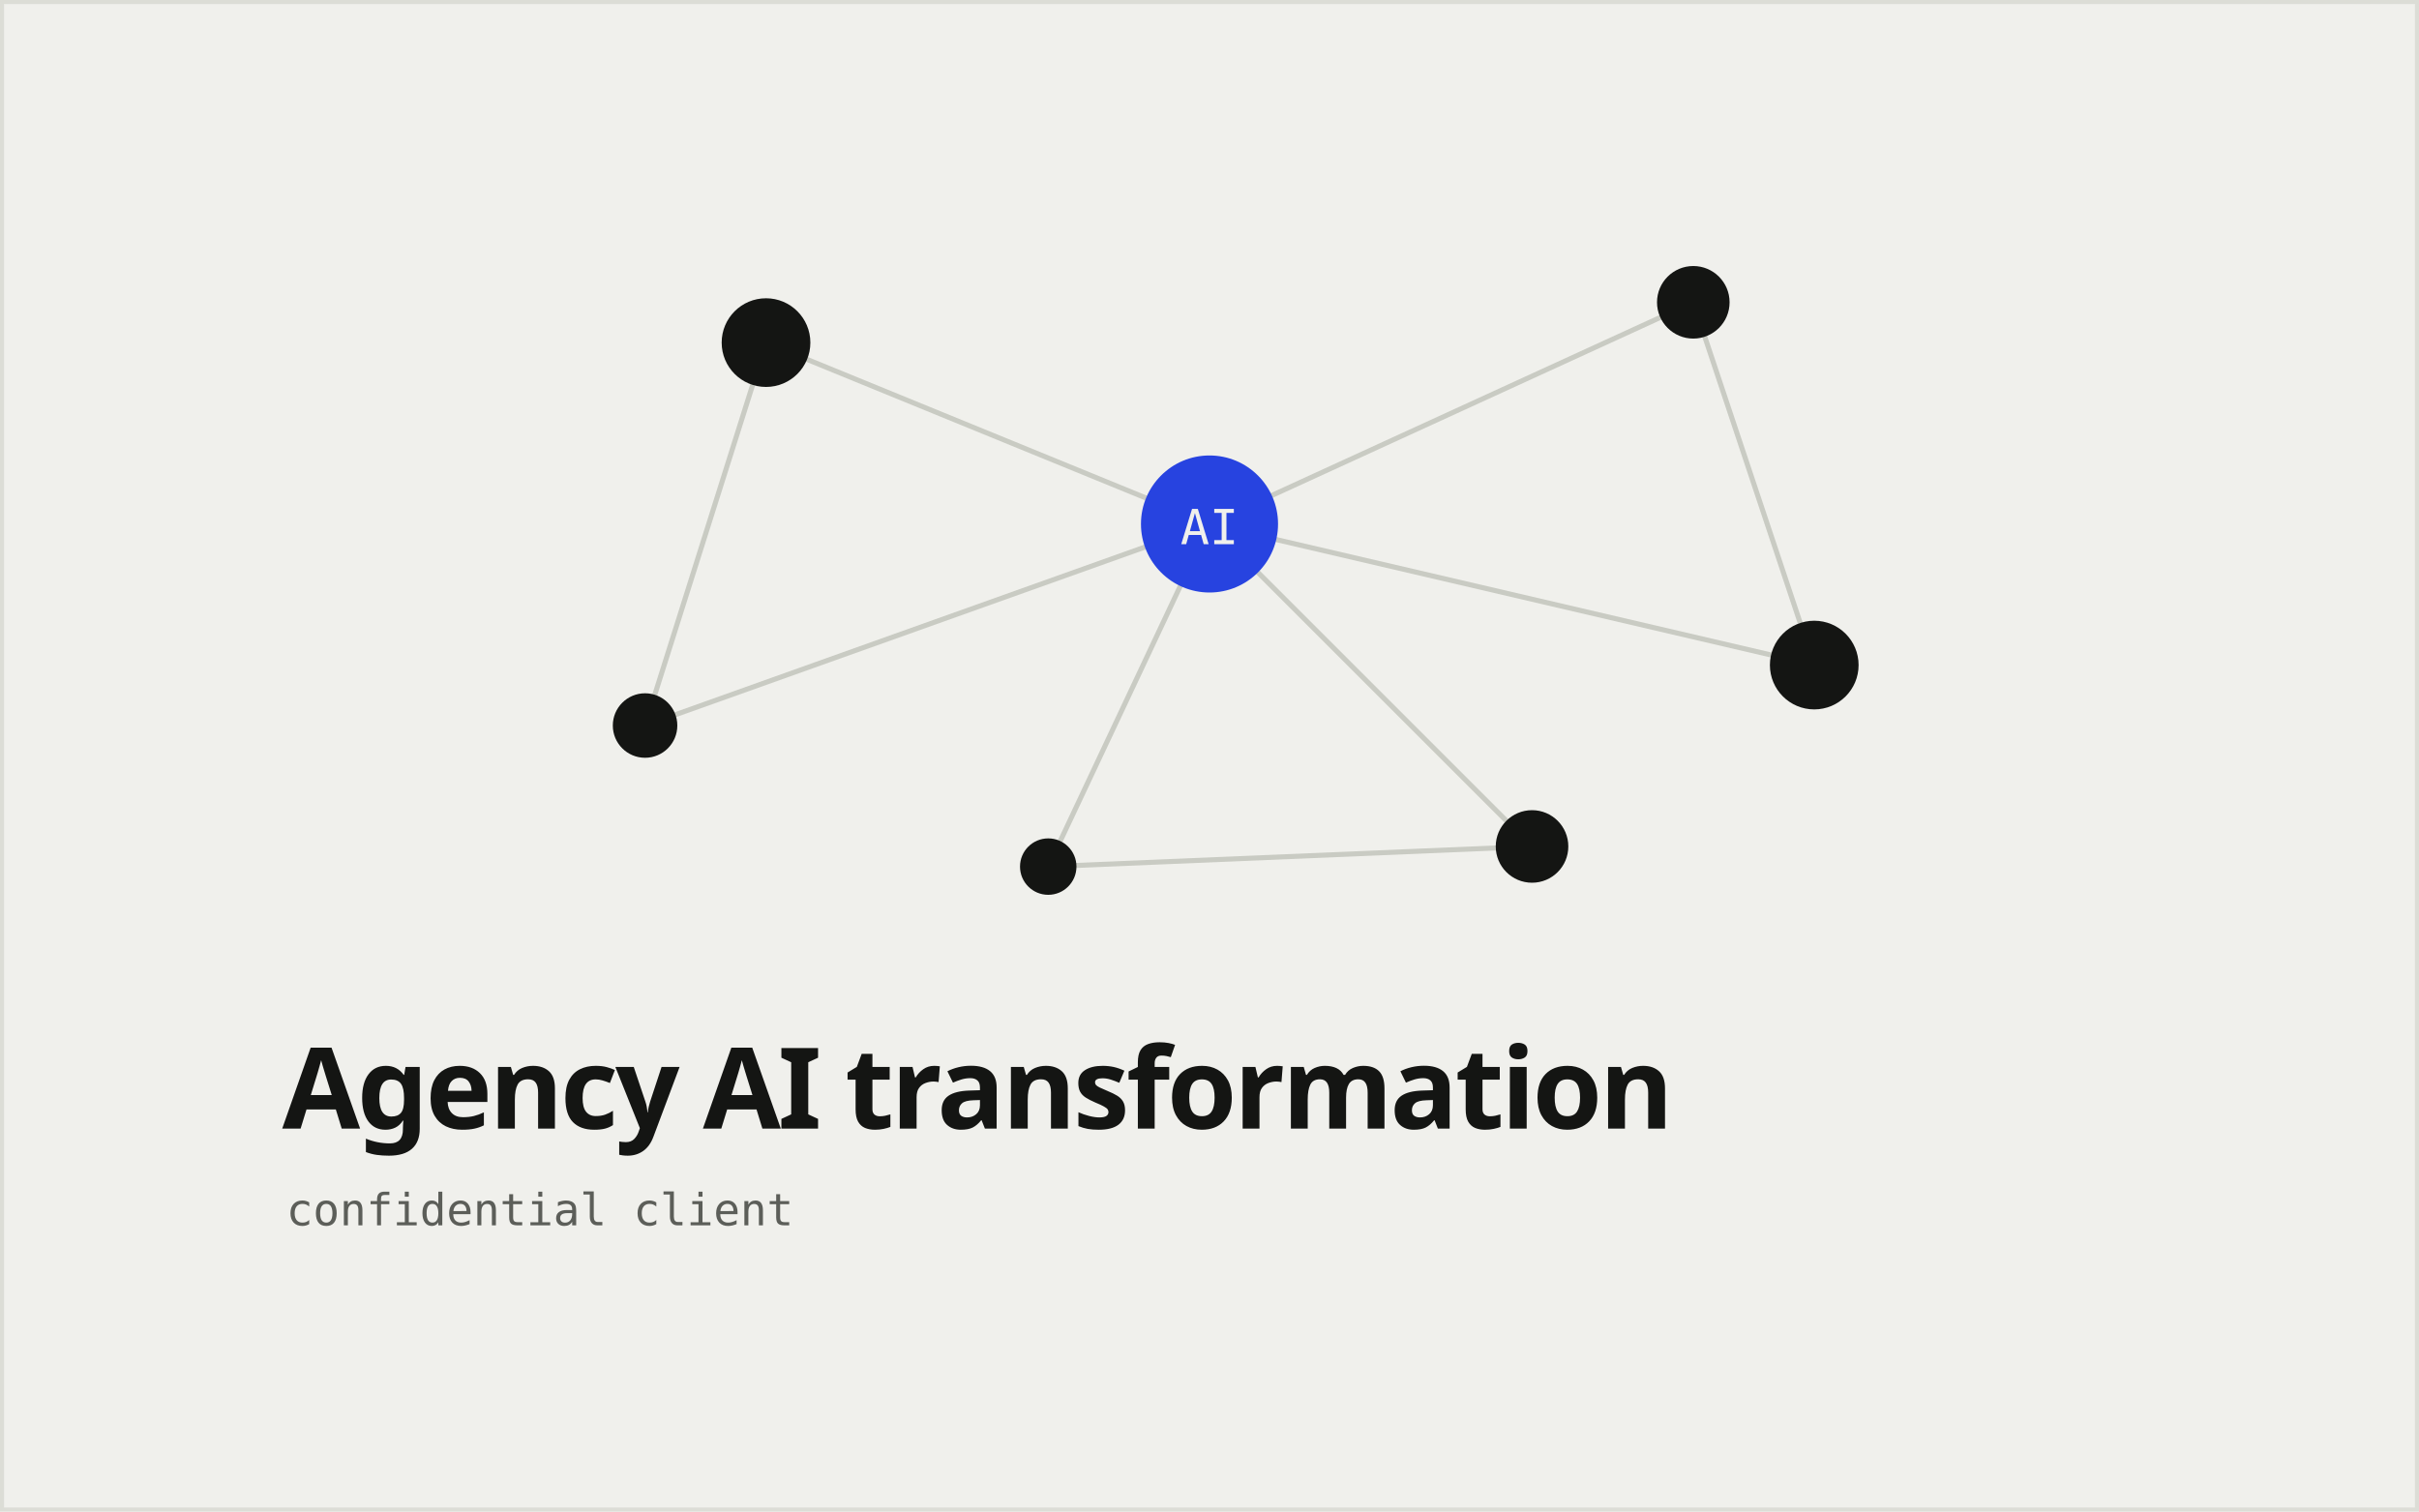
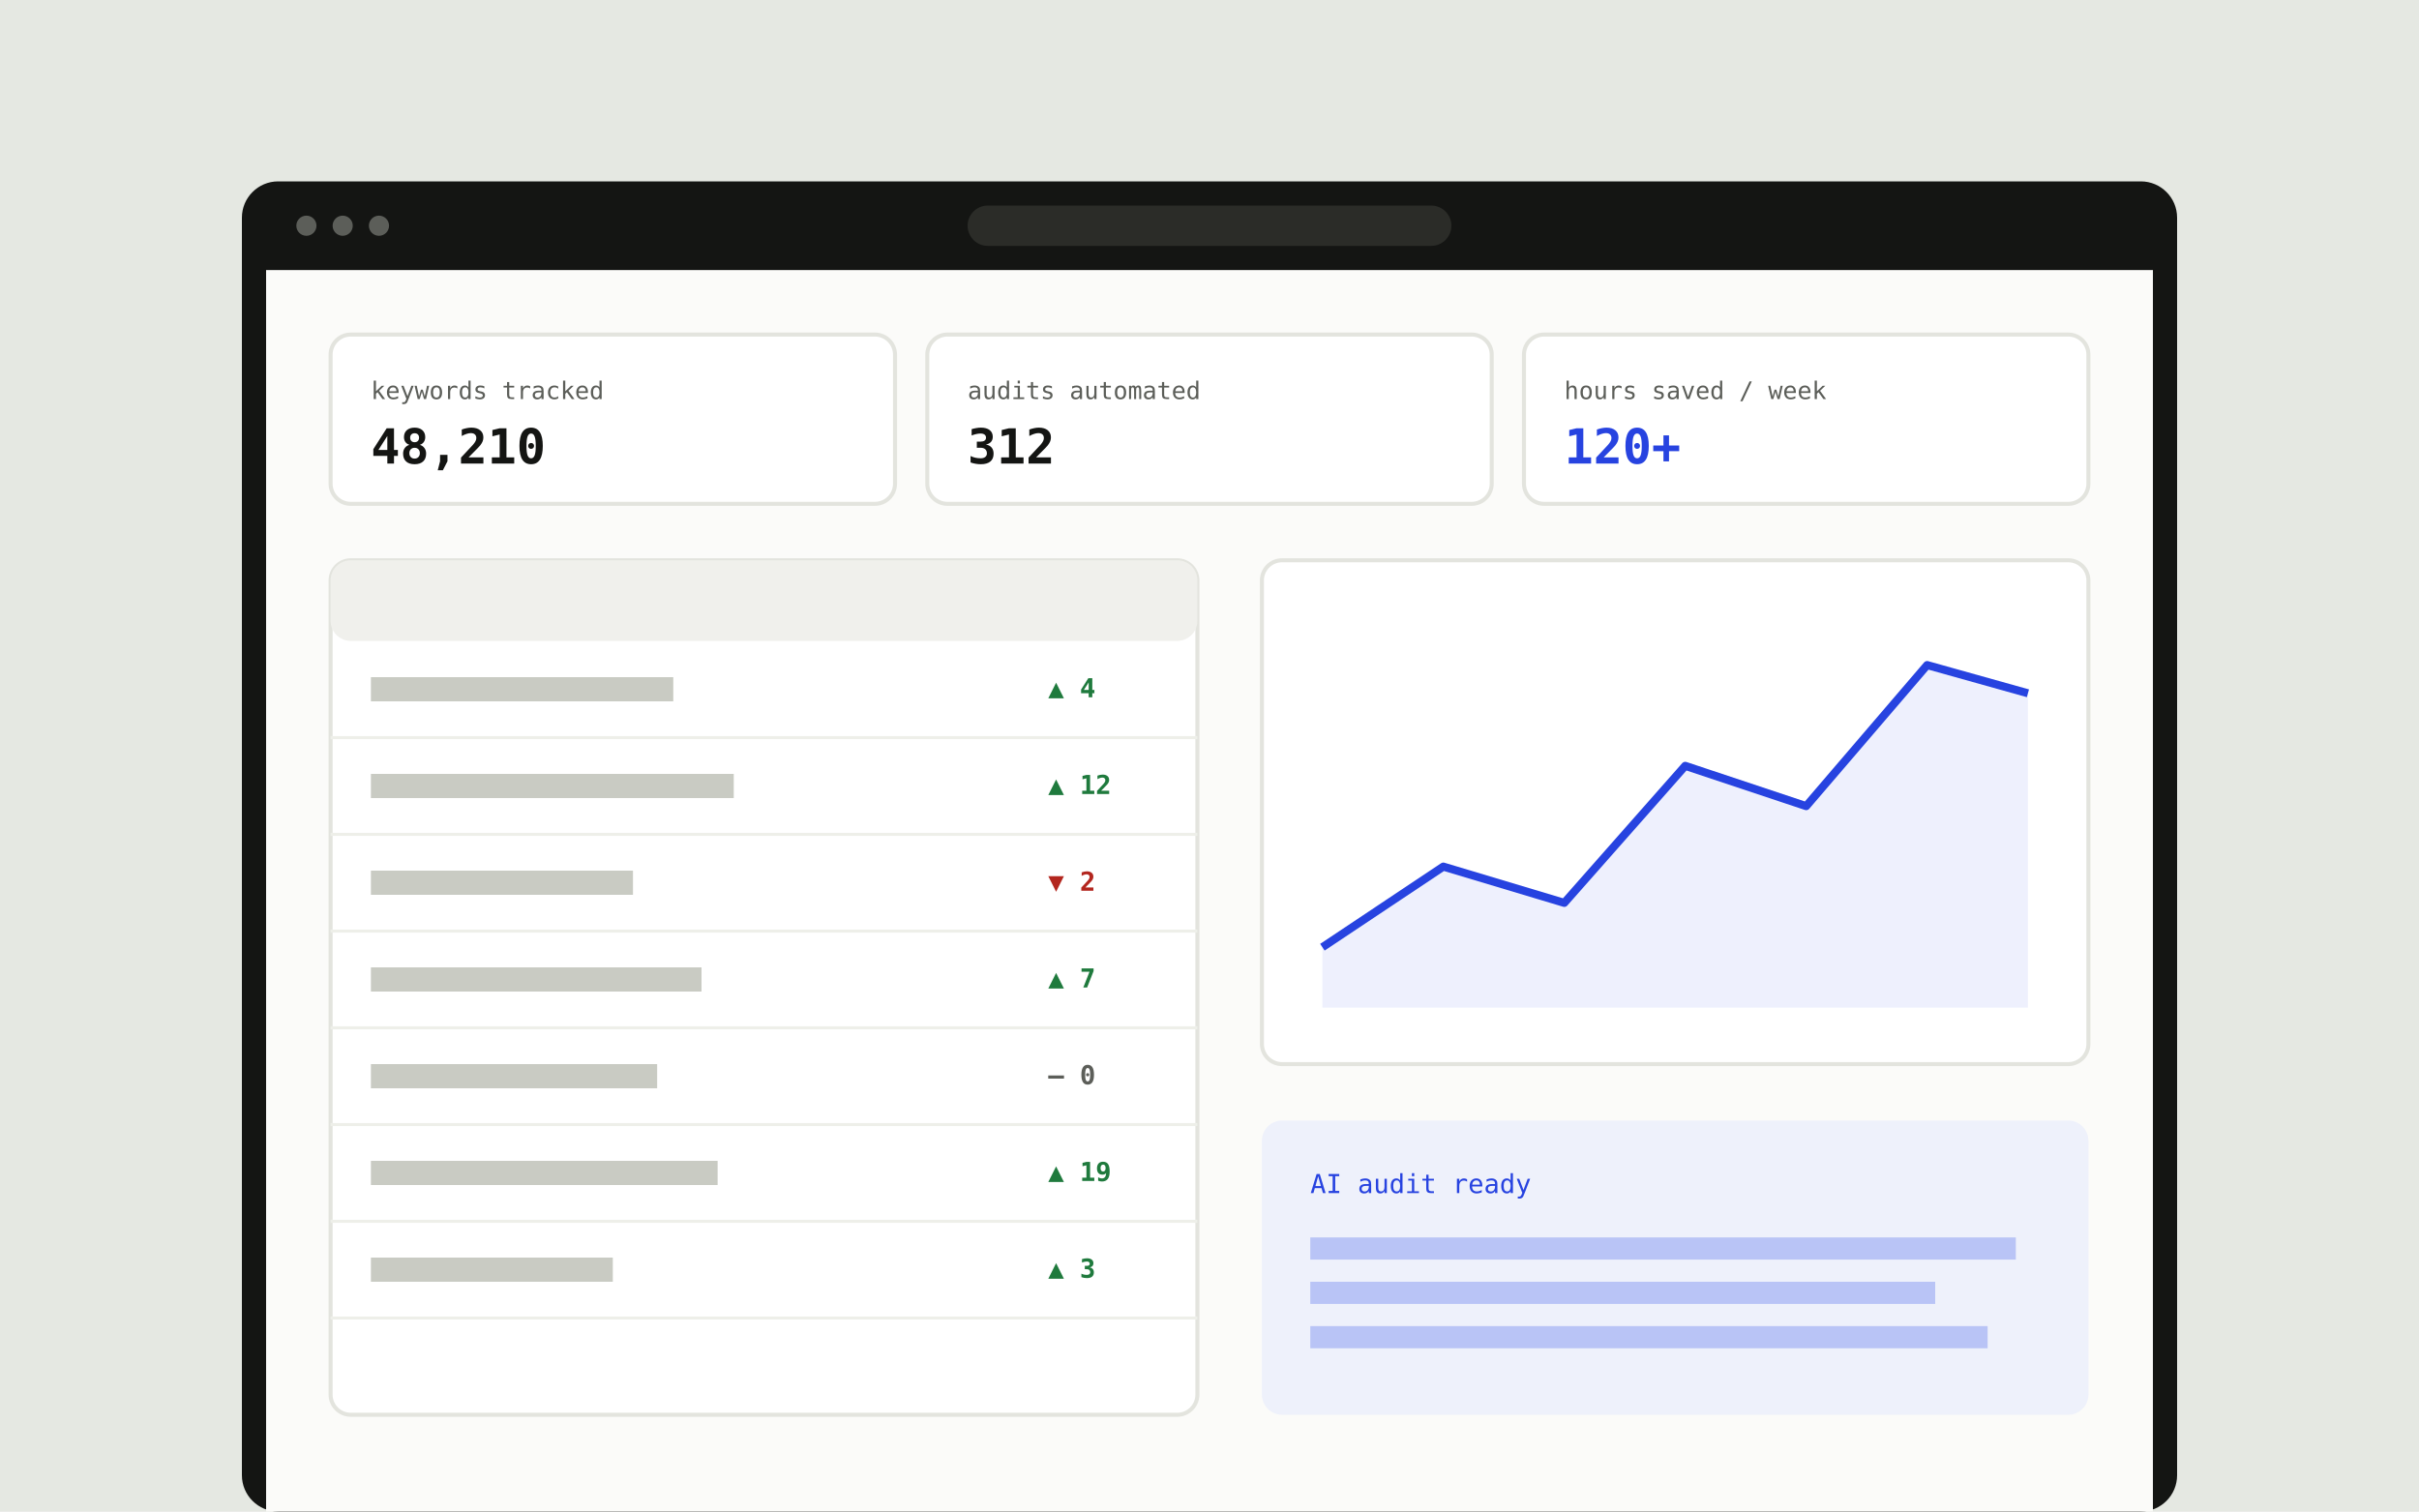
- <svg xmlns="http://www.w3.org/2000/svg" width="1200" height="750" viewBox="0 0 1200 750">
-   <rect width="1200" height="750" fill="#f0f0ec" />
-   <rect x="1" y="1" width="1198" height="748" fill="none" stroke="#dcddd6" stroke-width="2" />
-   <g stroke="#c9cbc3" stroke-width="2.5">
-     <path d="M600 260 L380 170M600 260 L840 150M600 260 L320 360M600 260 L900 330M600 260 L520 430M600 260 L760 420" />
-     <path d="M380 170 L320 360M840 150 L900 330M520 430 L760 420" />
+ <svg xmlns="http://www.w3.org/2000/svg" width="1200" height="750" viewBox="0 0 1200 750" font-family="IBM Plex Mono, monospace">
+   <rect width="1200" height="750" fill="#e5e8e2" />
+   <rect x="120" y="90" width="960" height="660" rx="18" fill="#141513" />
+   <circle cx="152" cy="112" r="5" fill="#5c5e59" />
+   <circle cx="170" cy="112" r="5" fill="#5c5e59" />
+   <circle cx="188" cy="112" r="5" fill="#5c5e59" />
+   <rect x="480" y="102" width="240" height="20" rx="10" fill="#2b2c28" />
+   <rect x="132" y="134" width="936" height="616" fill="#fbfbf9" />
+   <g>
+     <rect x="164" y="166" width="280" height="84" rx="10" fill="#ffffff" stroke="#e3e4de" stroke-width="2" />
+     <text x="184" y="198" font-size="12" fill="#5c5e59">keywords tracked</text>
+     <text x="184" y="230" font-size="24" font-weight="600" fill="#141513">48,210</text>
+     <rect x="460" y="166" width="280" height="84" rx="10" fill="#ffffff" stroke="#e3e4de" stroke-width="2" />
+     <text x="480" y="198" font-size="12" fill="#5c5e59">audits automated</text>
+     <text x="480" y="230" font-size="24" font-weight="600" fill="#141513">312</text>
+     <rect x="756" y="166" width="280" height="84" rx="10" fill="#ffffff" stroke="#e3e4de" stroke-width="2" />
+     <text x="776" y="198" font-size="12" fill="#5c5e59">hours saved / week</text>
+     <text x="776" y="230" font-size="24" font-weight="600" fill="#2743e0">120+</text>
  </g>
-   <g fill="#141513">
-     <circle cx="380" cy="170" r="22" />
-     <circle cx="840" cy="150" r="18" />
-     <circle cx="320" cy="360" r="16" />
-     <circle cx="900" cy="330" r="22" />
-     <circle cx="520" cy="430" r="14" />
-     <circle cx="760" cy="420" r="18" />
+   <rect x="164" y="278" width="430" height="424" rx="10" fill="#ffffff" stroke="#e3e4de" stroke-width="2" />
+   <rect x="164" y="278" width="430" height="40" rx="10" fill="#f0f0ec" />
+   <g stroke="#eeefe9" stroke-width="1.5">
+     <path d="M164 366H594M164 414H594M164 462H594M164 510H594M164 558H594M164 606H594M164 654H594" />
  </g>
-   <circle cx="600" cy="260" r="34" fill="#2743e0" />
-   <text x="600" y="270" font-family="IBM Plex Mono, monospace" font-size="24" fill="#f0f0ec" text-anchor="middle">AI</text>
-   <text x="140" y="560" font-family="Space Grotesk, sans-serif" font-size="56" font-weight="700" fill="#141513" letter-spacing="-1.5">Agency AI transformation</text>
-   <text x="142" y="608" font-family="IBM Plex Mono, monospace" font-size="22" fill="#5c5e59">confidential client</text>
+   <g fill="#c9cbc3">
+     <rect x="184" y="336" width="150" height="12" />
+     <rect x="184" y="384" width="180" height="12" />
+     <rect x="184" y="432" width="130" height="12" />
+     <rect x="184" y="480" width="164" height="12" />
+     <rect x="184" y="528" width="142" height="12" />
+     <rect x="184" y="576" width="172" height="12" />
+     <rect x="184" y="624" width="120" height="12" />
+   </g>
+   <g font-size="13" font-weight="600">
+     <text x="520" y="346" fill="#1f7a3d">▲ 4</text>
+     <text x="520" y="394" fill="#1f7a3d">▲ 12</text>
+     <text x="520" y="442" fill="#b3261e">▼ 2</text>
+     <text x="520" y="490" fill="#1f7a3d">▲ 7</text>
+     <text x="520" y="538" fill="#5c5e59">— 0</text>
+     <text x="520" y="586" fill="#1f7a3d">▲ 19</text>
+     <text x="520" y="634" fill="#1f7a3d">▲ 3</text>
+   </g>
+   <rect x="626" y="278" width="410" height="250" rx="10" fill="#ffffff" stroke="#e3e4de" stroke-width="2" />
+   <path d="M656 470 L716 430 L776 448 L836 380 L896 400 L956 330 L1006 344" fill="none" stroke="#2743e0" stroke-width="4" stroke-linejoin="round" />
+   <path d="M656 470 L716 430 L776 448 L836 380 L896 400 L956 330 L1006 344 L1006 500 L656 500 Z" fill="#2743e0" opacity="0.08" />
+   <rect x="626" y="556" width="410" height="146" rx="10" fill="#eef1fb" />
+   <text x="650" y="592" font-size="13" fill="#2743e0">AI audit ready</text>
+   <g fill="#b9c4f6">
+     <rect x="650" y="614" width="350" height="11" />
+     <rect x="650" y="636" width="310" height="11" />
+     <rect x="650" y="658" width="336" height="11" />
+   </g>
</svg>
